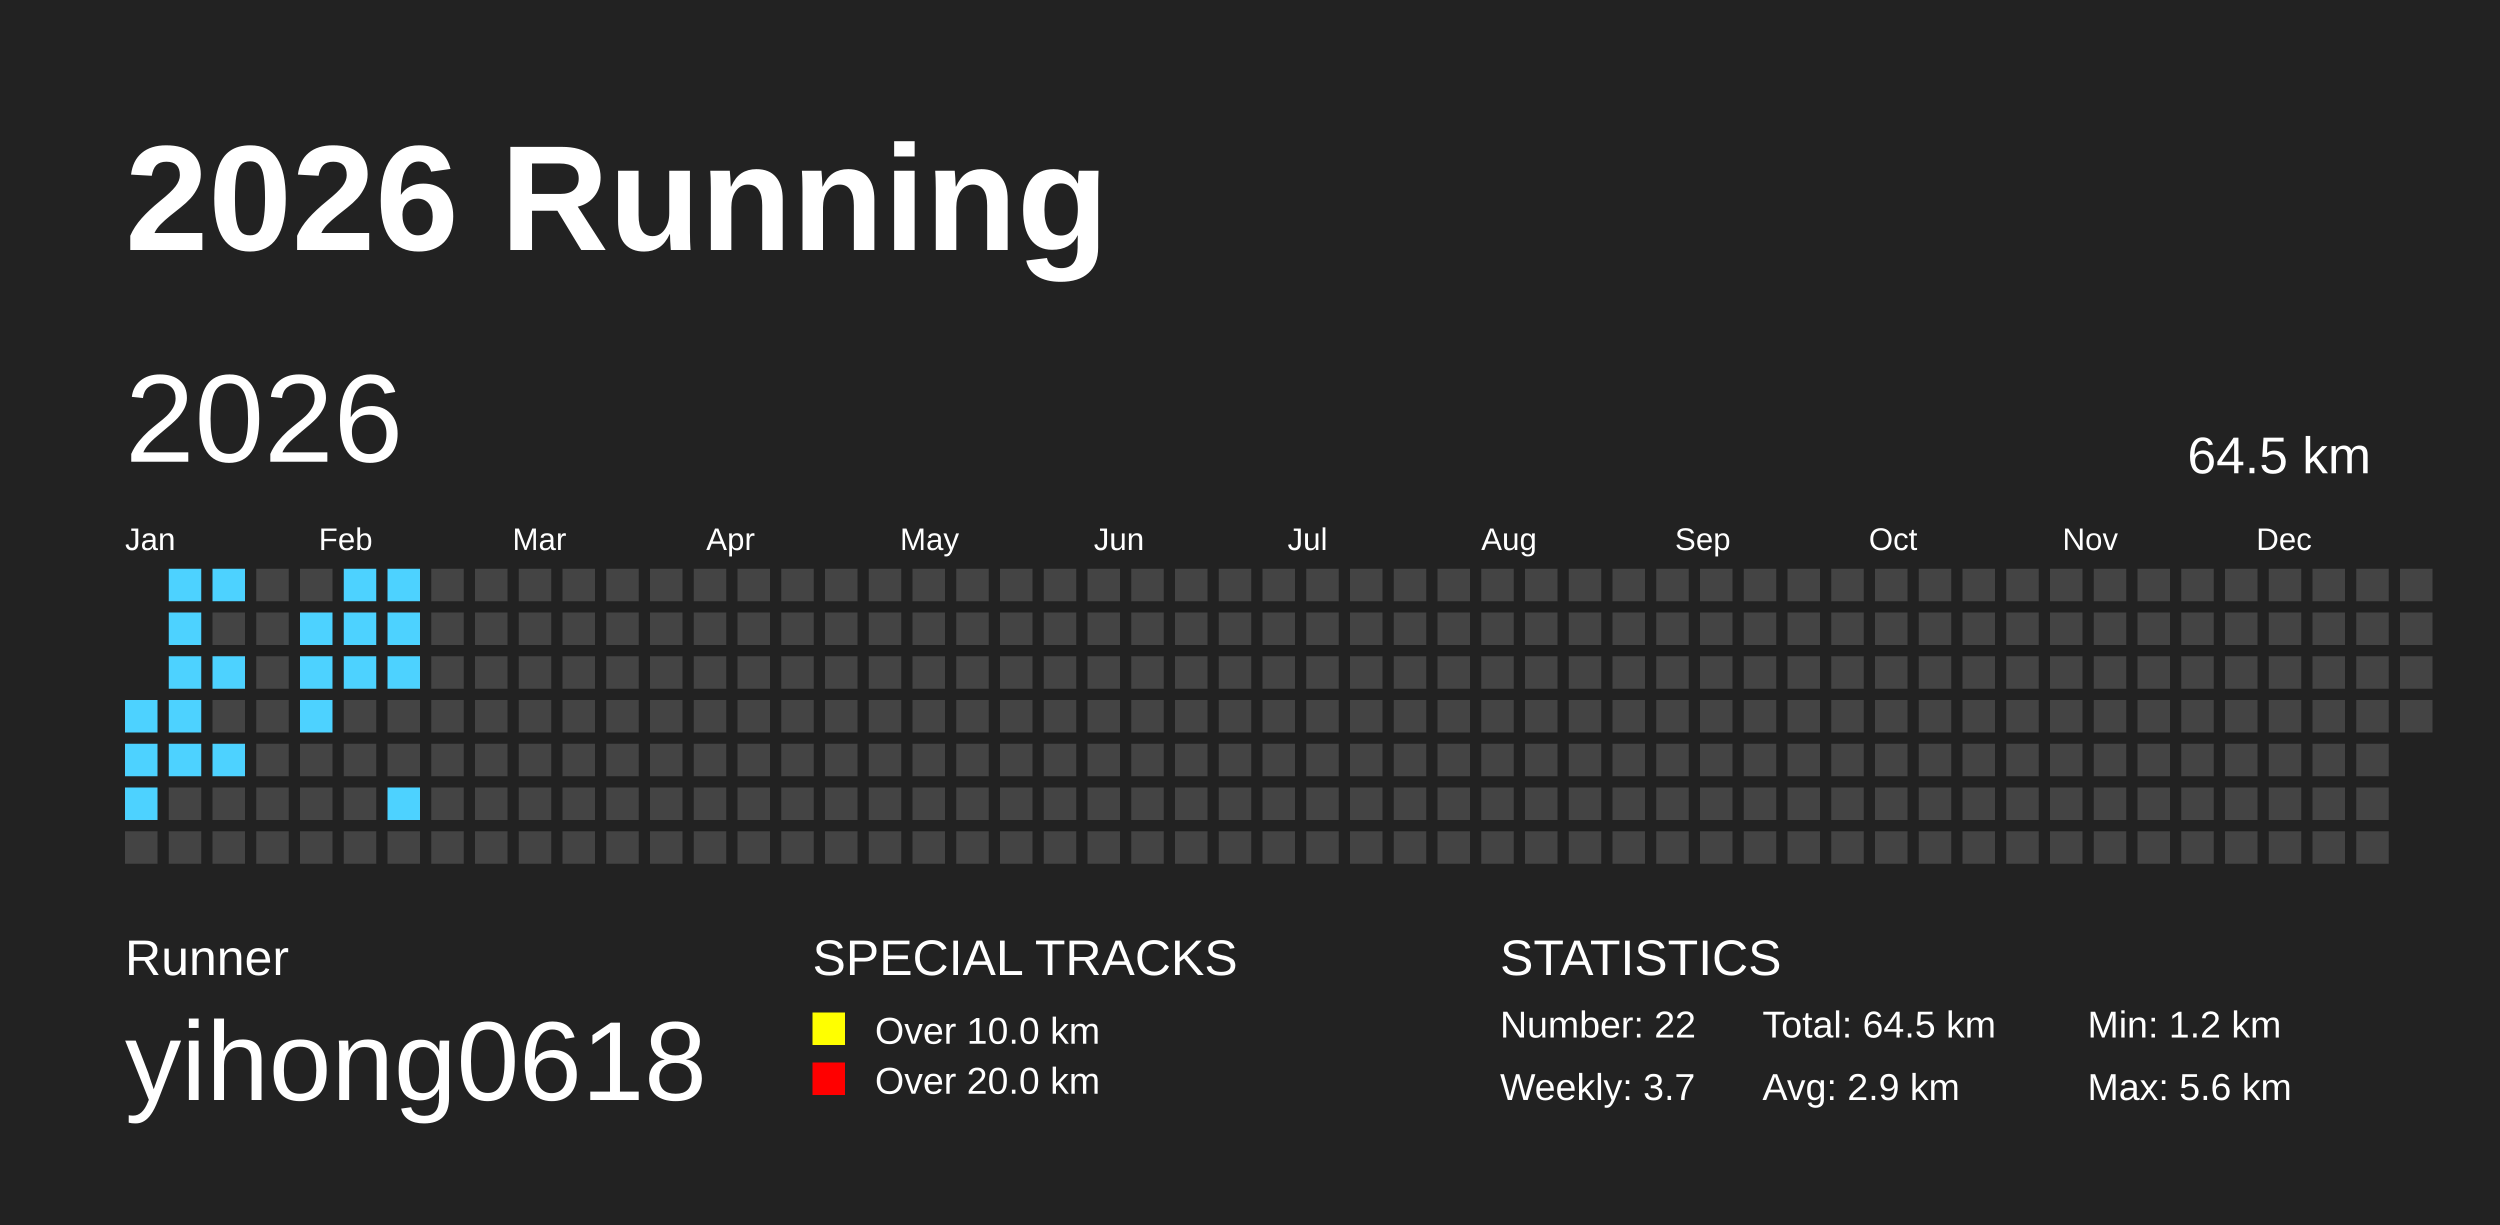
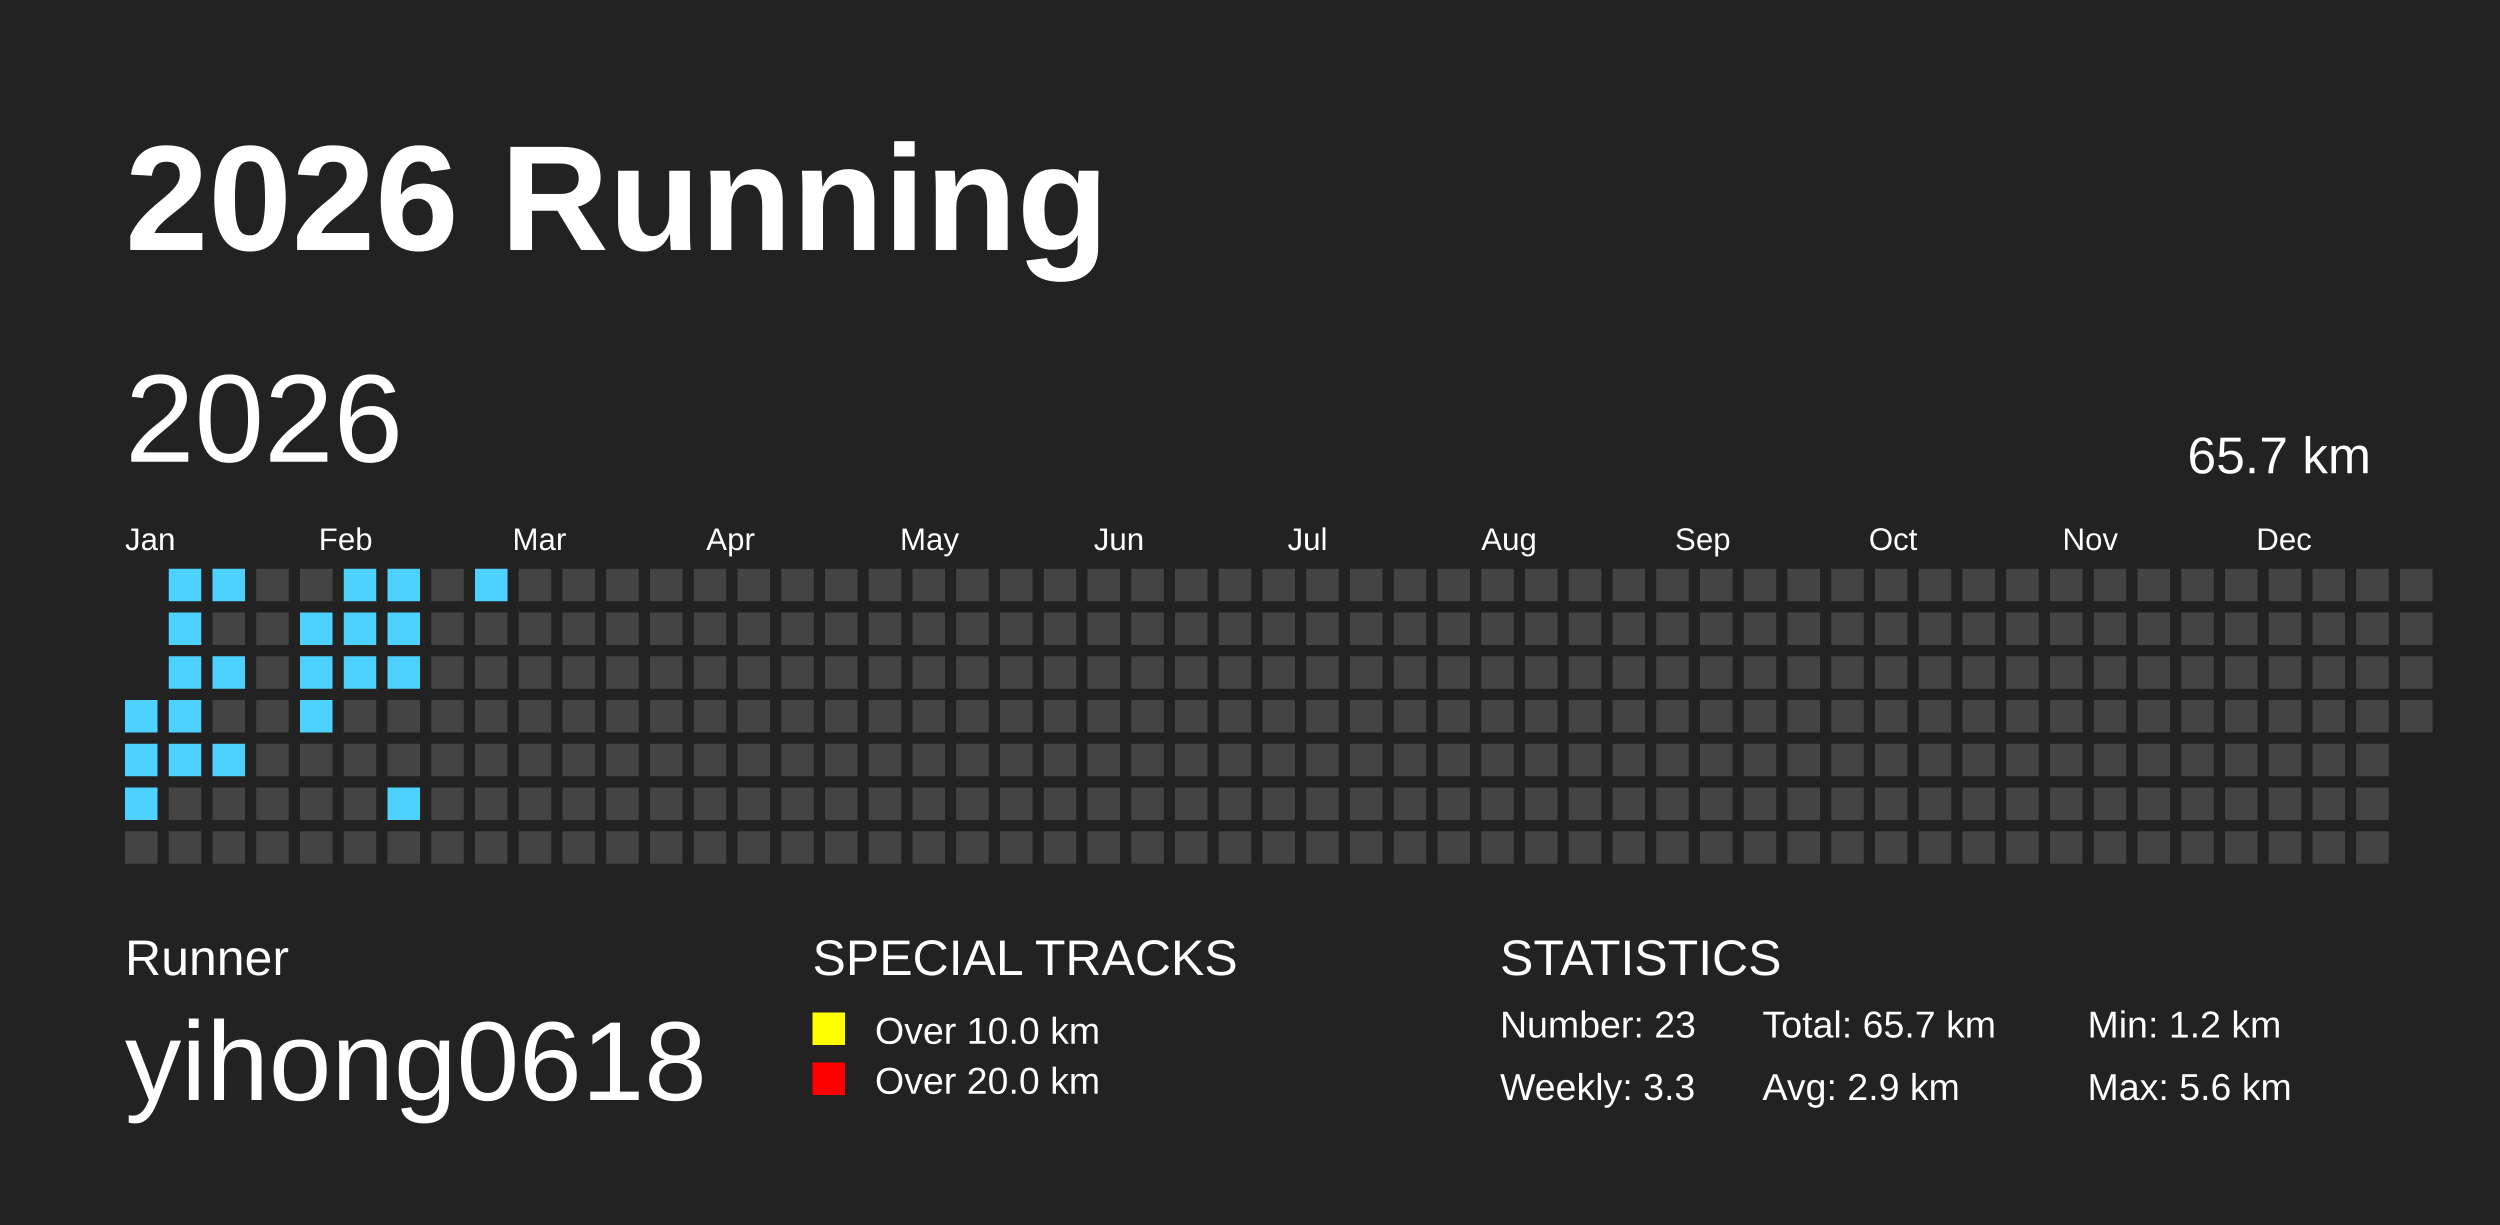
<svg xmlns="http://www.w3.org/2000/svg" baseProfile="full" height="98mm" version="1.1" viewBox="0,0,200,98" width="200mm">
  <defs />
  <rect fill="#222222" height="98" width="200" x="0" y="0" />
  <text fill="#FFFFFF" style="font-size:12px; font-family:Arial; font-weight:bold;" x="10" y="20">2026 Running</text>
  <text fill="#FFFFFF" style="font-size:4px; font-family:Arial" x="10" y="78">Runner</text>
  <text fill="#FFFFFF" style="font-size:9px; font-family:Arial" x="10" y="88">yihong0618</text>
  <text fill="#FFFFFF" style="font-size:4px; font-family:Arial" x="65" y="78">SPECIAL TRACKS</text>
  <rect fill="yellow" height="2.6" width="2.6" x="65" y="81" />
  <text fill="#FFFFFF" style="font-size:3px; font-family:Arial" x="70" y="83.5">Over 10.0 km</text>
  <rect fill="red" height="2.6" width="2.6" x="65" y="85" />
  <text fill="#FFFFFF" style="font-size:3px; font-family:Arial" x="70" y="87.5">Over 20.0 km</text>
  <text fill="#FFFFFF" style="font-size:4px; font-family:Arial" x="120" y="78">STATISTICS</text>
-   <text fill="#FFFFFF" style="font-size:3px; font-family:Arial" x="120" y="83">Number: 22</text>
-   <text fill="#FFFFFF" style="font-size:3px; font-family:Arial" x="120" y="88">Weekly: 3.7</text>
-   <text fill="#FFFFFF" style="font-size:3px; font-family:Arial" x="141" y="83">Total: 64.5 km</text>
+   <text fill="#FFFFFF" style="font-size:3px; font-family:Arial" x="120" y="83">Number: 23</text>
+   <text fill="#FFFFFF" style="font-size:3px; font-family:Arial" x="120" y="88">Weekly: 3.3</text>
+   <text fill="#FFFFFF" style="font-size:3px; font-family:Arial" x="141" y="83">Total: 65.7 km</text>
  <text fill="#FFFFFF" style="font-size:3px; font-family:Arial" x="141" y="88">Avg: 2.9 km</text>
  <text fill="#FFFFFF" style="font-size:3px; font-family:Arial" x="167" y="83">Min: 1.2 km</text>
  <text fill="#FFFFFF" style="font-size:3px; font-family:Arial" x="167" y="88">Max: 5.6 km</text>
  <text dominant-baseline="hanging" fill="#FFFFFF" style="font-size:10.0px; font-family:Arial;" x="10" y="30">2026</text>
-   <text dominant-baseline="hanging" fill="#FFFFFF" style="font-size:4.125px; font-family:Arial;" x="175" y="35">64.5 km</text>
+   <text dominant-baseline="hanging" fill="#FFFFFF" style="font-size:4.125px; font-family:Arial;" x="175" y="35">65.7 km</text>
  <text fill="#FFFFFF" style="font-size:2.5px; font-family:Arial" x="10.0" y="44">Jan</text>
  <text fill="#FFFFFF" style="font-size:2.5px; font-family:Arial" x="25.5" y="44">Feb</text>
  <text fill="#FFFFFF" style="font-size:2.5px; font-family:Arial" x="41.0" y="44">Mar</text>
  <text fill="#FFFFFF" style="font-size:2.5px; font-family:Arial" x="56.5" y="44">Apr</text>
  <text fill="#FFFFFF" style="font-size:2.5px; font-family:Arial" x="72.0" y="44">May</text>
  <text fill="#FFFFFF" style="font-size:2.5px; font-family:Arial" x="87.5" y="44">Jun</text>
  <text fill="#FFFFFF" style="font-size:2.5px; font-family:Arial" x="103.0" y="44">Jul</text>
  <text fill="#FFFFFF" style="font-size:2.5px; font-family:Arial" x="118.5" y="44">Aug</text>
  <text fill="#FFFFFF" style="font-size:2.5px; font-family:Arial" x="134.0" y="44">Sep</text>
  <text fill="#FFFFFF" style="font-size:2.5px; font-family:Arial" x="149.5" y="44">Oct</text>
  <text fill="#FFFFFF" style="font-size:2.5px; font-family:Arial" x="165.0" y="44">Nov</text>
  <text fill="#FFFFFF" style="font-size:2.5px; font-family:Arial" x="180.5" y="44">Dec</text>
  <rect fill="#4DD2FF" height="2.6" width="2.6" x="10.0" y="56.0" />
  <rect fill="#4DD2FF" height="2.6" width="2.6" x="10.0" y="59.5" />
  <rect fill="#4DD2FF" height="2.6" width="2.6" x="10.0" y="63.0" />
  <rect fill="#444444" height="2.6" width="2.6" x="10.0" y="66.5" />
  <rect fill="#4DD2FF" height="2.6" width="2.6" x="13.5" y="45.5" />
  <rect fill="#4DD2FF" height="2.6" width="2.6" x="13.5" y="49.0" />
  <rect fill="#4DD2FF" height="2.6" width="2.6" x="13.5" y="52.5" />
  <rect fill="#4DD2FF" height="2.6" width="2.6" x="13.5" y="56.0" />
  <rect fill="#4DD2FF" height="2.6" width="2.6" x="13.5" y="59.5" />
  <rect fill="#444444" height="2.6" width="2.6" x="13.5" y="63.0" />
  <rect fill="#444444" height="2.6" width="2.6" x="13.5" y="66.5" />
  <rect fill="#4DD2FF" height="2.6" width="2.6" x="17.0" y="45.5" />
  <rect fill="#444444" height="2.6" width="2.6" x="17.0" y="49.0" />
  <rect fill="#4DD2FF" height="2.6" width="2.6" x="17.0" y="52.5" />
  <rect fill="#444444" height="2.6" width="2.6" x="17.0" y="56.0" />
  <rect fill="#4DD2FF" height="2.6" width="2.6" x="17.0" y="59.5" />
  <rect fill="#444444" height="2.6" width="2.6" x="17.0" y="63.0" />
  <rect fill="#444444" height="2.6" width="2.6" x="17.0" y="66.5" />
  <rect fill="#444444" height="2.6" width="2.6" x="20.5" y="45.5" />
  <rect fill="#444444" height="2.6" width="2.6" x="20.5" y="49.0" />
  <rect fill="#444444" height="2.6" width="2.6" x="20.5" y="52.5" />
  <rect fill="#444444" height="2.6" width="2.6" x="20.5" y="56.0" />
  <rect fill="#444444" height="2.6" width="2.6" x="20.5" y="59.5" />
  <rect fill="#444444" height="2.6" width="2.6" x="20.5" y="63.0" />
  <rect fill="#444444" height="2.6" width="2.6" x="20.5" y="66.5" />
  <rect fill="#444444" height="2.6" width="2.6" x="24.0" y="45.5" />
  <rect fill="#4DD2FF" height="2.6" width="2.6" x="24.0" y="49.0" />
  <rect fill="#4DD2FF" height="2.6" width="2.6" x="24.0" y="52.5" />
  <rect fill="#4DD2FF" height="2.6" width="2.6" x="24.0" y="56.0" />
  <rect fill="#444444" height="2.6" width="2.6" x="24.0" y="59.5" />
  <rect fill="#444444" height="2.6" width="2.6" x="24.0" y="63.0" />
  <rect fill="#444444" height="2.6" width="2.6" x="24.0" y="66.5" />
  <rect fill="#4DD2FF" height="2.6" width="2.6" x="27.5" y="45.5" />
  <rect fill="#4DD2FF" height="2.6" width="2.6" x="27.5" y="49.0" />
  <rect fill="#4DD2FF" height="2.6" width="2.6" x="27.5" y="52.5" />
  <rect fill="#444444" height="2.6" width="2.6" x="27.5" y="56.0" />
  <rect fill="#444444" height="2.6" width="2.6" x="27.5" y="59.5" />
  <rect fill="#444444" height="2.6" width="2.6" x="27.5" y="63.0" />
  <rect fill="#444444" height="2.6" width="2.6" x="27.5" y="66.5" />
  <rect fill="#4DD2FF" height="2.6" width="2.6" x="31.0" y="45.5" />
  <rect fill="#4DD2FF" height="2.6" width="2.6" x="31.0" y="49.0" />
  <rect fill="#4DD2FF" height="2.6" width="2.6" x="31.0" y="52.5" />
  <rect fill="#444444" height="2.6" width="2.6" x="31.0" y="56.0" />
  <rect fill="#444444" height="2.6" width="2.6" x="31.0" y="59.5" />
  <rect fill="#4DD2FF" height="2.6" width="2.6" x="31.0" y="63.0" />
  <rect fill="#444444" height="2.6" width="2.6" x="31.0" y="66.5" />
  <rect fill="#444444" height="2.6" width="2.6" x="34.5" y="45.5" />
  <rect fill="#444444" height="2.6" width="2.6" x="34.5" y="49.0" />
  <rect fill="#444444" height="2.6" width="2.6" x="34.5" y="52.5" />
  <rect fill="#444444" height="2.6" width="2.6" x="34.5" y="56.0" />
  <rect fill="#444444" height="2.6" width="2.6" x="34.5" y="59.5" />
  <rect fill="#444444" height="2.6" width="2.6" x="34.5" y="63.0" />
  <rect fill="#444444" height="2.6" width="2.6" x="34.5" y="66.5" />
-   <rect fill="#444444" height="2.6" width="2.6" x="38.0" y="45.5" />
+   <rect fill="#4DD2FF" height="2.6" width="2.6" x="38.0" y="45.5" />
  <rect fill="#444444" height="2.6" width="2.6" x="38.0" y="49.0" />
  <rect fill="#444444" height="2.6" width="2.6" x="38.0" y="52.5" />
  <rect fill="#444444" height="2.6" width="2.6" x="38.0" y="56.0" />
  <rect fill="#444444" height="2.6" width="2.6" x="38.0" y="59.5" />
  <rect fill="#444444" height="2.6" width="2.6" x="38.0" y="63.0" />
  <rect fill="#444444" height="2.6" width="2.6" x="38.0" y="66.5" />
  <rect fill="#444444" height="2.6" width="2.6" x="41.5" y="45.5" />
  <rect fill="#444444" height="2.6" width="2.6" x="41.5" y="49.0" />
  <rect fill="#444444" height="2.6" width="2.6" x="41.5" y="52.5" />
  <rect fill="#444444" height="2.6" width="2.6" x="41.5" y="56.0" />
  <rect fill="#444444" height="2.6" width="2.6" x="41.5" y="59.5" />
  <rect fill="#444444" height="2.6" width="2.6" x="41.5" y="63.0" />
  <rect fill="#444444" height="2.6" width="2.6" x="41.5" y="66.5" />
  <rect fill="#444444" height="2.6" width="2.6" x="45.0" y="45.5" />
  <rect fill="#444444" height="2.6" width="2.6" x="45.0" y="49.0" />
  <rect fill="#444444" height="2.6" width="2.6" x="45.0" y="52.5" />
  <rect fill="#444444" height="2.6" width="2.6" x="45.0" y="56.0" />
  <rect fill="#444444" height="2.6" width="2.6" x="45.0" y="59.5" />
  <rect fill="#444444" height="2.6" width="2.6" x="45.0" y="63.0" />
  <rect fill="#444444" height="2.6" width="2.6" x="45.0" y="66.5" />
  <rect fill="#444444" height="2.6" width="2.6" x="48.5" y="45.5" />
  <rect fill="#444444" height="2.6" width="2.6" x="48.5" y="49.0" />
  <rect fill="#444444" height="2.6" width="2.6" x="48.5" y="52.5" />
  <rect fill="#444444" height="2.6" width="2.6" x="48.5" y="56.0" />
  <rect fill="#444444" height="2.6" width="2.6" x="48.5" y="59.5" />
  <rect fill="#444444" height="2.6" width="2.6" x="48.5" y="63.0" />
  <rect fill="#444444" height="2.6" width="2.6" x="48.5" y="66.5" />
  <rect fill="#444444" height="2.6" width="2.6" x="52.0" y="45.5" />
  <rect fill="#444444" height="2.6" width="2.6" x="52.0" y="49.0" />
  <rect fill="#444444" height="2.6" width="2.6" x="52.0" y="52.5" />
  <rect fill="#444444" height="2.6" width="2.6" x="52.0" y="56.0" />
  <rect fill="#444444" height="2.6" width="2.6" x="52.0" y="59.5" />
  <rect fill="#444444" height="2.6" width="2.6" x="52.0" y="63.0" />
  <rect fill="#444444" height="2.6" width="2.6" x="52.0" y="66.5" />
  <rect fill="#444444" height="2.6" width="2.6" x="55.5" y="45.5" />
  <rect fill="#444444" height="2.6" width="2.6" x="55.5" y="49.0" />
  <rect fill="#444444" height="2.6" width="2.6" x="55.5" y="52.5" />
  <rect fill="#444444" height="2.6" width="2.6" x="55.5" y="56.0" />
  <rect fill="#444444" height="2.6" width="2.6" x="55.5" y="59.5" />
  <rect fill="#444444" height="2.6" width="2.6" x="55.5" y="63.0" />
  <rect fill="#444444" height="2.6" width="2.6" x="55.5" y="66.5" />
  <rect fill="#444444" height="2.6" width="2.6" x="59.0" y="45.5" />
  <rect fill="#444444" height="2.6" width="2.6" x="59.0" y="49.0" />
  <rect fill="#444444" height="2.6" width="2.6" x="59.0" y="52.5" />
  <rect fill="#444444" height="2.6" width="2.6" x="59.0" y="56.0" />
  <rect fill="#444444" height="2.6" width="2.6" x="59.0" y="59.5" />
  <rect fill="#444444" height="2.6" width="2.6" x="59.0" y="63.0" />
  <rect fill="#444444" height="2.6" width="2.6" x="59.0" y="66.5" />
  <rect fill="#444444" height="2.6" width="2.6" x="62.5" y="45.5" />
  <rect fill="#444444" height="2.6" width="2.6" x="62.5" y="49.0" />
  <rect fill="#444444" height="2.6" width="2.6" x="62.5" y="52.5" />
  <rect fill="#444444" height="2.6" width="2.6" x="62.5" y="56.0" />
  <rect fill="#444444" height="2.6" width="2.6" x="62.5" y="59.5" />
  <rect fill="#444444" height="2.6" width="2.6" x="62.5" y="63.0" />
  <rect fill="#444444" height="2.6" width="2.6" x="62.5" y="66.5" />
  <rect fill="#444444" height="2.6" width="2.6" x="66.0" y="45.5" />
  <rect fill="#444444" height="2.6" width="2.6" x="66.0" y="49.0" />
  <rect fill="#444444" height="2.6" width="2.6" x="66.0" y="52.5" />
  <rect fill="#444444" height="2.6" width="2.6" x="66.0" y="56.0" />
  <rect fill="#444444" height="2.6" width="2.6" x="66.0" y="59.5" />
  <rect fill="#444444" height="2.6" width="2.6" x="66.0" y="63.0" />
  <rect fill="#444444" height="2.6" width="2.6" x="66.0" y="66.5" />
  <rect fill="#444444" height="2.6" width="2.6" x="69.5" y="45.5" />
  <rect fill="#444444" height="2.6" width="2.6" x="69.5" y="49.0" />
  <rect fill="#444444" height="2.6" width="2.6" x="69.5" y="52.5" />
  <rect fill="#444444" height="2.6" width="2.6" x="69.5" y="56.0" />
  <rect fill="#444444" height="2.6" width="2.6" x="69.5" y="59.5" />
  <rect fill="#444444" height="2.6" width="2.6" x="69.5" y="63.0" />
  <rect fill="#444444" height="2.6" width="2.6" x="69.5" y="66.5" />
  <rect fill="#444444" height="2.6" width="2.6" x="73.0" y="45.5" />
  <rect fill="#444444" height="2.6" width="2.6" x="73.0" y="49.0" />
  <rect fill="#444444" height="2.6" width="2.6" x="73.0" y="52.5" />
  <rect fill="#444444" height="2.6" width="2.6" x="73.0" y="56.0" />
  <rect fill="#444444" height="2.6" width="2.6" x="73.0" y="59.5" />
  <rect fill="#444444" height="2.6" width="2.6" x="73.0" y="63.0" />
  <rect fill="#444444" height="2.6" width="2.6" x="73.0" y="66.5" />
  <rect fill="#444444" height="2.6" width="2.6" x="76.5" y="45.5" />
  <rect fill="#444444" height="2.6" width="2.6" x="76.5" y="49.0" />
  <rect fill="#444444" height="2.6" width="2.6" x="76.5" y="52.5" />
  <rect fill="#444444" height="2.6" width="2.6" x="76.5" y="56.0" />
  <rect fill="#444444" height="2.6" width="2.6" x="76.5" y="59.5" />
  <rect fill="#444444" height="2.6" width="2.6" x="76.5" y="63.0" />
  <rect fill="#444444" height="2.6" width="2.6" x="76.5" y="66.5" />
  <rect fill="#444444" height="2.6" width="2.6" x="80.0" y="45.5" />
  <rect fill="#444444" height="2.6" width="2.6" x="80.0" y="49.0" />
  <rect fill="#444444" height="2.6" width="2.6" x="80.0" y="52.5" />
  <rect fill="#444444" height="2.6" width="2.6" x="80.0" y="56.0" />
  <rect fill="#444444" height="2.6" width="2.6" x="80.0" y="59.5" />
  <rect fill="#444444" height="2.6" width="2.6" x="80.0" y="63.0" />
  <rect fill="#444444" height="2.6" width="2.6" x="80.0" y="66.5" />
  <rect fill="#444444" height="2.6" width="2.6" x="83.5" y="45.5" />
  <rect fill="#444444" height="2.6" width="2.6" x="83.5" y="49.0" />
  <rect fill="#444444" height="2.6" width="2.6" x="83.5" y="52.5" />
  <rect fill="#444444" height="2.6" width="2.6" x="83.5" y="56.0" />
  <rect fill="#444444" height="2.6" width="2.6" x="83.5" y="59.5" />
  <rect fill="#444444" height="2.6" width="2.6" x="83.5" y="63.0" />
  <rect fill="#444444" height="2.6" width="2.6" x="83.5" y="66.5" />
  <rect fill="#444444" height="2.6" width="2.6" x="87.0" y="45.5" />
  <rect fill="#444444" height="2.6" width="2.6" x="87.0" y="49.0" />
  <rect fill="#444444" height="2.6" width="2.6" x="87.0" y="52.5" />
  <rect fill="#444444" height="2.6" width="2.6" x="87.0" y="56.0" />
  <rect fill="#444444" height="2.6" width="2.6" x="87.0" y="59.5" />
  <rect fill="#444444" height="2.6" width="2.6" x="87.0" y="63.0" />
  <rect fill="#444444" height="2.6" width="2.6" x="87.0" y="66.5" />
  <rect fill="#444444" height="2.6" width="2.6" x="90.5" y="45.5" />
  <rect fill="#444444" height="2.6" width="2.6" x="90.5" y="49.0" />
  <rect fill="#444444" height="2.6" width="2.6" x="90.5" y="52.5" />
  <rect fill="#444444" height="2.6" width="2.6" x="90.5" y="56.0" />
  <rect fill="#444444" height="2.6" width="2.6" x="90.5" y="59.5" />
  <rect fill="#444444" height="2.6" width="2.6" x="90.5" y="63.0" />
  <rect fill="#444444" height="2.6" width="2.6" x="90.5" y="66.5" />
  <rect fill="#444444" height="2.6" width="2.6" x="94.0" y="45.5" />
  <rect fill="#444444" height="2.6" width="2.6" x="94.0" y="49.0" />
  <rect fill="#444444" height="2.6" width="2.6" x="94.0" y="52.5" />
  <rect fill="#444444" height="2.6" width="2.6" x="94.0" y="56.0" />
  <rect fill="#444444" height="2.6" width="2.6" x="94.0" y="59.5" />
  <rect fill="#444444" height="2.6" width="2.6" x="94.0" y="63.0" />
  <rect fill="#444444" height="2.6" width="2.6" x="94.0" y="66.5" />
  <rect fill="#444444" height="2.6" width="2.6" x="97.5" y="45.5" />
  <rect fill="#444444" height="2.6" width="2.6" x="97.5" y="49.0" />
  <rect fill="#444444" height="2.6" width="2.6" x="97.5" y="52.5" />
  <rect fill="#444444" height="2.6" width="2.6" x="97.5" y="56.0" />
  <rect fill="#444444" height="2.6" width="2.6" x="97.5" y="59.5" />
  <rect fill="#444444" height="2.6" width="2.6" x="97.5" y="63.0" />
  <rect fill="#444444" height="2.6" width="2.6" x="97.5" y="66.5" />
  <rect fill="#444444" height="2.6" width="2.6" x="101.0" y="45.5" />
  <rect fill="#444444" height="2.6" width="2.6" x="101.0" y="49.0" />
  <rect fill="#444444" height="2.6" width="2.6" x="101.0" y="52.5" />
  <rect fill="#444444" height="2.6" width="2.6" x="101.0" y="56.0" />
  <rect fill="#444444" height="2.6" width="2.6" x="101.0" y="59.5" />
  <rect fill="#444444" height="2.6" width="2.6" x="101.0" y="63.0" />
  <rect fill="#444444" height="2.6" width="2.6" x="101.0" y="66.5" />
  <rect fill="#444444" height="2.6" width="2.6" x="104.5" y="45.5" />
  <rect fill="#444444" height="2.6" width="2.6" x="104.5" y="49.0" />
  <rect fill="#444444" height="2.6" width="2.6" x="104.5" y="52.5" />
  <rect fill="#444444" height="2.6" width="2.6" x="104.5" y="56.0" />
  <rect fill="#444444" height="2.6" width="2.6" x="104.5" y="59.5" />
  <rect fill="#444444" height="2.6" width="2.6" x="104.5" y="63.0" />
  <rect fill="#444444" height="2.6" width="2.6" x="104.5" y="66.5" />
  <rect fill="#444444" height="2.6" width="2.6" x="108.0" y="45.5" />
  <rect fill="#444444" height="2.6" width="2.6" x="108.0" y="49.0" />
  <rect fill="#444444" height="2.6" width="2.6" x="108.0" y="52.5" />
  <rect fill="#444444" height="2.6" width="2.6" x="108.0" y="56.0" />
  <rect fill="#444444" height="2.6" width="2.6" x="108.0" y="59.5" />
  <rect fill="#444444" height="2.6" width="2.6" x="108.0" y="63.0" />
  <rect fill="#444444" height="2.6" width="2.6" x="108.0" y="66.5" />
  <rect fill="#444444" height="2.6" width="2.6" x="111.5" y="45.5" />
  <rect fill="#444444" height="2.6" width="2.6" x="111.5" y="49.0" />
  <rect fill="#444444" height="2.6" width="2.6" x="111.5" y="52.5" />
  <rect fill="#444444" height="2.6" width="2.6" x="111.5" y="56.0" />
  <rect fill="#444444" height="2.6" width="2.6" x="111.5" y="59.5" />
  <rect fill="#444444" height="2.6" width="2.6" x="111.5" y="63.0" />
  <rect fill="#444444" height="2.6" width="2.6" x="111.5" y="66.5" />
  <rect fill="#444444" height="2.6" width="2.6" x="115.0" y="45.5" />
  <rect fill="#444444" height="2.6" width="2.6" x="115.0" y="49.0" />
  <rect fill="#444444" height="2.6" width="2.6" x="115.0" y="52.5" />
  <rect fill="#444444" height="2.6" width="2.6" x="115.0" y="56.0" />
  <rect fill="#444444" height="2.6" width="2.6" x="115.0" y="59.5" />
  <rect fill="#444444" height="2.6" width="2.6" x="115.0" y="63.0" />
  <rect fill="#444444" height="2.6" width="2.6" x="115.0" y="66.5" />
  <rect fill="#444444" height="2.6" width="2.6" x="118.5" y="45.5" />
  <rect fill="#444444" height="2.6" width="2.6" x="118.5" y="49.0" />
  <rect fill="#444444" height="2.6" width="2.6" x="118.5" y="52.5" />
  <rect fill="#444444" height="2.6" width="2.6" x="118.5" y="56.0" />
  <rect fill="#444444" height="2.6" width="2.6" x="118.5" y="59.5" />
  <rect fill="#444444" height="2.6" width="2.6" x="118.5" y="63.0" />
  <rect fill="#444444" height="2.6" width="2.6" x="118.5" y="66.5" />
  <rect fill="#444444" height="2.6" width="2.6" x="122.0" y="45.5" />
  <rect fill="#444444" height="2.6" width="2.6" x="122.0" y="49.0" />
  <rect fill="#444444" height="2.6" width="2.6" x="122.0" y="52.5" />
  <rect fill="#444444" height="2.6" width="2.6" x="122.0" y="56.0" />
  <rect fill="#444444" height="2.6" width="2.6" x="122.0" y="59.5" />
  <rect fill="#444444" height="2.6" width="2.6" x="122.0" y="63.0" />
  <rect fill="#444444" height="2.6" width="2.6" x="122.0" y="66.5" />
  <rect fill="#444444" height="2.6" width="2.6" x="125.5" y="45.5" />
  <rect fill="#444444" height="2.6" width="2.6" x="125.5" y="49.0" />
  <rect fill="#444444" height="2.6" width="2.6" x="125.5" y="52.5" />
  <rect fill="#444444" height="2.6" width="2.6" x="125.5" y="56.0" />
  <rect fill="#444444" height="2.6" width="2.6" x="125.5" y="59.5" />
  <rect fill="#444444" height="2.6" width="2.6" x="125.5" y="63.0" />
  <rect fill="#444444" height="2.6" width="2.6" x="125.5" y="66.5" />
  <rect fill="#444444" height="2.6" width="2.6" x="129.0" y="45.5" />
  <rect fill="#444444" height="2.6" width="2.6" x="129.0" y="49.0" />
  <rect fill="#444444" height="2.6" width="2.6" x="129.0" y="52.5" />
  <rect fill="#444444" height="2.6" width="2.6" x="129.0" y="56.0" />
  <rect fill="#444444" height="2.6" width="2.6" x="129.0" y="59.5" />
  <rect fill="#444444" height="2.6" width="2.6" x="129.0" y="63.0" />
  <rect fill="#444444" height="2.6" width="2.6" x="129.0" y="66.5" />
  <rect fill="#444444" height="2.6" width="2.6" x="132.5" y="45.5" />
  <rect fill="#444444" height="2.6" width="2.6" x="132.5" y="49.0" />
  <rect fill="#444444" height="2.6" width="2.6" x="132.5" y="52.5" />
  <rect fill="#444444" height="2.6" width="2.6" x="132.5" y="56.0" />
  <rect fill="#444444" height="2.6" width="2.6" x="132.5" y="59.5" />
  <rect fill="#444444" height="2.6" width="2.6" x="132.5" y="63.0" />
  <rect fill="#444444" height="2.6" width="2.6" x="132.5" y="66.5" />
  <rect fill="#444444" height="2.6" width="2.6" x="136.0" y="45.5" />
  <rect fill="#444444" height="2.6" width="2.6" x="136.0" y="49.0" />
  <rect fill="#444444" height="2.6" width="2.6" x="136.0" y="52.5" />
  <rect fill="#444444" height="2.6" width="2.6" x="136.0" y="56.0" />
  <rect fill="#444444" height="2.6" width="2.6" x="136.0" y="59.5" />
  <rect fill="#444444" height="2.6" width="2.6" x="136.0" y="63.0" />
  <rect fill="#444444" height="2.6" width="2.6" x="136.0" y="66.5" />
  <rect fill="#444444" height="2.6" width="2.6" x="139.5" y="45.5" />
  <rect fill="#444444" height="2.6" width="2.6" x="139.5" y="49.0" />
  <rect fill="#444444" height="2.6" width="2.6" x="139.5" y="52.5" />
  <rect fill="#444444" height="2.6" width="2.6" x="139.5" y="56.0" />
  <rect fill="#444444" height="2.6" width="2.6" x="139.5" y="59.5" />
  <rect fill="#444444" height="2.6" width="2.6" x="139.5" y="63.0" />
  <rect fill="#444444" height="2.6" width="2.6" x="139.5" y="66.5" />
  <rect fill="#444444" height="2.6" width="2.6" x="143.0" y="45.5" />
  <rect fill="#444444" height="2.6" width="2.6" x="143.0" y="49.0" />
  <rect fill="#444444" height="2.6" width="2.6" x="143.0" y="52.5" />
  <rect fill="#444444" height="2.6" width="2.6" x="143.0" y="56.0" />
  <rect fill="#444444" height="2.6" width="2.6" x="143.0" y="59.5" />
  <rect fill="#444444" height="2.6" width="2.6" x="143.0" y="63.0" />
  <rect fill="#444444" height="2.6" width="2.6" x="143.0" y="66.5" />
  <rect fill="#444444" height="2.6" width="2.6" x="146.5" y="45.5" />
  <rect fill="#444444" height="2.6" width="2.6" x="146.5" y="49.0" />
  <rect fill="#444444" height="2.6" width="2.6" x="146.5" y="52.5" />
  <rect fill="#444444" height="2.6" width="2.6" x="146.5" y="56.0" />
  <rect fill="#444444" height="2.6" width="2.6" x="146.5" y="59.5" />
  <rect fill="#444444" height="2.6" width="2.6" x="146.5" y="63.0" />
  <rect fill="#444444" height="2.6" width="2.6" x="146.5" y="66.5" />
  <rect fill="#444444" height="2.6" width="2.6" x="150.0" y="45.5" />
  <rect fill="#444444" height="2.6" width="2.6" x="150.0" y="49.0" />
  <rect fill="#444444" height="2.6" width="2.6" x="150.0" y="52.5" />
  <rect fill="#444444" height="2.6" width="2.6" x="150.0" y="56.0" />
  <rect fill="#444444" height="2.6" width="2.6" x="150.0" y="59.5" />
  <rect fill="#444444" height="2.6" width="2.6" x="150.0" y="63.0" />
  <rect fill="#444444" height="2.6" width="2.6" x="150.0" y="66.5" />
  <rect fill="#444444" height="2.6" width="2.6" x="153.5" y="45.5" />
  <rect fill="#444444" height="2.6" width="2.6" x="153.5" y="49.0" />
  <rect fill="#444444" height="2.6" width="2.6" x="153.5" y="52.5" />
  <rect fill="#444444" height="2.6" width="2.6" x="153.5" y="56.0" />
  <rect fill="#444444" height="2.6" width="2.6" x="153.5" y="59.5" />
  <rect fill="#444444" height="2.6" width="2.6" x="153.5" y="63.0" />
  <rect fill="#444444" height="2.6" width="2.6" x="153.5" y="66.5" />
  <rect fill="#444444" height="2.6" width="2.6" x="157.0" y="45.5" />
  <rect fill="#444444" height="2.6" width="2.6" x="157.0" y="49.0" />
  <rect fill="#444444" height="2.6" width="2.6" x="157.0" y="52.5" />
  <rect fill="#444444" height="2.6" width="2.6" x="157.0" y="56.0" />
  <rect fill="#444444" height="2.6" width="2.6" x="157.0" y="59.5" />
  <rect fill="#444444" height="2.6" width="2.6" x="157.0" y="63.0" />
  <rect fill="#444444" height="2.6" width="2.6" x="157.0" y="66.5" />
  <rect fill="#444444" height="2.6" width="2.6" x="160.5" y="45.5" />
  <rect fill="#444444" height="2.6" width="2.6" x="160.5" y="49.0" />
  <rect fill="#444444" height="2.6" width="2.6" x="160.5" y="52.5" />
  <rect fill="#444444" height="2.6" width="2.6" x="160.5" y="56.0" />
  <rect fill="#444444" height="2.6" width="2.6" x="160.5" y="59.5" />
  <rect fill="#444444" height="2.6" width="2.6" x="160.5" y="63.0" />
  <rect fill="#444444" height="2.6" width="2.6" x="160.5" y="66.5" />
  <rect fill="#444444" height="2.6" width="2.6" x="164.0" y="45.5" />
  <rect fill="#444444" height="2.6" width="2.6" x="164.0" y="49.0" />
  <rect fill="#444444" height="2.6" width="2.6" x="164.0" y="52.5" />
  <rect fill="#444444" height="2.6" width="2.6" x="164.0" y="56.0" />
  <rect fill="#444444" height="2.6" width="2.6" x="164.0" y="59.5" />
  <rect fill="#444444" height="2.6" width="2.6" x="164.0" y="63.0" />
  <rect fill="#444444" height="2.6" width="2.6" x="164.0" y="66.5" />
  <rect fill="#444444" height="2.6" width="2.6" x="167.5" y="45.5" />
  <rect fill="#444444" height="2.6" width="2.6" x="167.5" y="49.0" />
  <rect fill="#444444" height="2.6" width="2.6" x="167.5" y="52.5" />
  <rect fill="#444444" height="2.6" width="2.6" x="167.5" y="56.0" />
  <rect fill="#444444" height="2.6" width="2.6" x="167.5" y="59.5" />
  <rect fill="#444444" height="2.6" width="2.6" x="167.5" y="63.0" />
  <rect fill="#444444" height="2.6" width="2.6" x="167.5" y="66.5" />
  <rect fill="#444444" height="2.6" width="2.6" x="171.0" y="45.5" />
  <rect fill="#444444" height="2.6" width="2.6" x="171.0" y="49.0" />
  <rect fill="#444444" height="2.6" width="2.6" x="171.0" y="52.5" />
  <rect fill="#444444" height="2.6" width="2.6" x="171.0" y="56.0" />
  <rect fill="#444444" height="2.6" width="2.6" x="171.0" y="59.5" />
  <rect fill="#444444" height="2.6" width="2.6" x="171.0" y="63.0" />
  <rect fill="#444444" height="2.6" width="2.6" x="171.0" y="66.5" />
  <rect fill="#444444" height="2.6" width="2.6" x="174.5" y="45.5" />
  <rect fill="#444444" height="2.6" width="2.6" x="174.5" y="49.0" />
  <rect fill="#444444" height="2.6" width="2.6" x="174.5" y="52.5" />
  <rect fill="#444444" height="2.6" width="2.6" x="174.5" y="56.0" />
  <rect fill="#444444" height="2.6" width="2.6" x="174.5" y="59.5" />
  <rect fill="#444444" height="2.6" width="2.6" x="174.5" y="63.0" />
  <rect fill="#444444" height="2.6" width="2.6" x="174.5" y="66.5" />
  <rect fill="#444444" height="2.6" width="2.6" x="178.0" y="45.5" />
  <rect fill="#444444" height="2.6" width="2.6" x="178.0" y="49.0" />
  <rect fill="#444444" height="2.6" width="2.6" x="178.0" y="52.5" />
  <rect fill="#444444" height="2.6" width="2.6" x="178.0" y="56.0" />
  <rect fill="#444444" height="2.6" width="2.6" x="178.0" y="59.5" />
  <rect fill="#444444" height="2.6" width="2.6" x="178.0" y="63.0" />
  <rect fill="#444444" height="2.6" width="2.6" x="178.0" y="66.5" />
  <rect fill="#444444" height="2.6" width="2.6" x="181.5" y="45.5" />
  <rect fill="#444444" height="2.6" width="2.6" x="181.5" y="49.0" />
  <rect fill="#444444" height="2.6" width="2.6" x="181.5" y="52.5" />
  <rect fill="#444444" height="2.6" width="2.6" x="181.5" y="56.0" />
  <rect fill="#444444" height="2.6" width="2.6" x="181.5" y="59.5" />
  <rect fill="#444444" height="2.6" width="2.6" x="181.5" y="63.0" />
  <rect fill="#444444" height="2.6" width="2.6" x="181.5" y="66.5" />
  <rect fill="#444444" height="2.6" width="2.6" x="185.0" y="45.5" />
  <rect fill="#444444" height="2.6" width="2.6" x="185.0" y="49.0" />
  <rect fill="#444444" height="2.6" width="2.6" x="185.0" y="52.5" />
  <rect fill="#444444" height="2.6" width="2.6" x="185.0" y="56.0" />
  <rect fill="#444444" height="2.6" width="2.6" x="185.0" y="59.5" />
  <rect fill="#444444" height="2.6" width="2.6" x="185.0" y="63.0" />
  <rect fill="#444444" height="2.6" width="2.6" x="185.0" y="66.5" />
  <rect fill="#444444" height="2.6" width="2.6" x="188.5" y="45.5" />
  <rect fill="#444444" height="2.6" width="2.6" x="188.5" y="49.0" />
  <rect fill="#444444" height="2.6" width="2.6" x="188.5" y="52.5" />
  <rect fill="#444444" height="2.6" width="2.6" x="188.5" y="56.0" />
  <rect fill="#444444" height="2.6" width="2.6" x="188.5" y="59.5" />
  <rect fill="#444444" height="2.6" width="2.6" x="188.5" y="63.0" />
  <rect fill="#444444" height="2.6" width="2.6" x="188.5" y="66.5" />
  <rect fill="#444444" height="2.6" width="2.6" x="192.0" y="45.5" />
  <rect fill="#444444" height="2.6" width="2.6" x="192.0" y="49.0" />
  <rect fill="#444444" height="2.6" width="2.6" x="192.0" y="52.5" />
  <rect fill="#444444" height="2.6" width="2.6" x="192.0" y="56.0" />
</svg>
